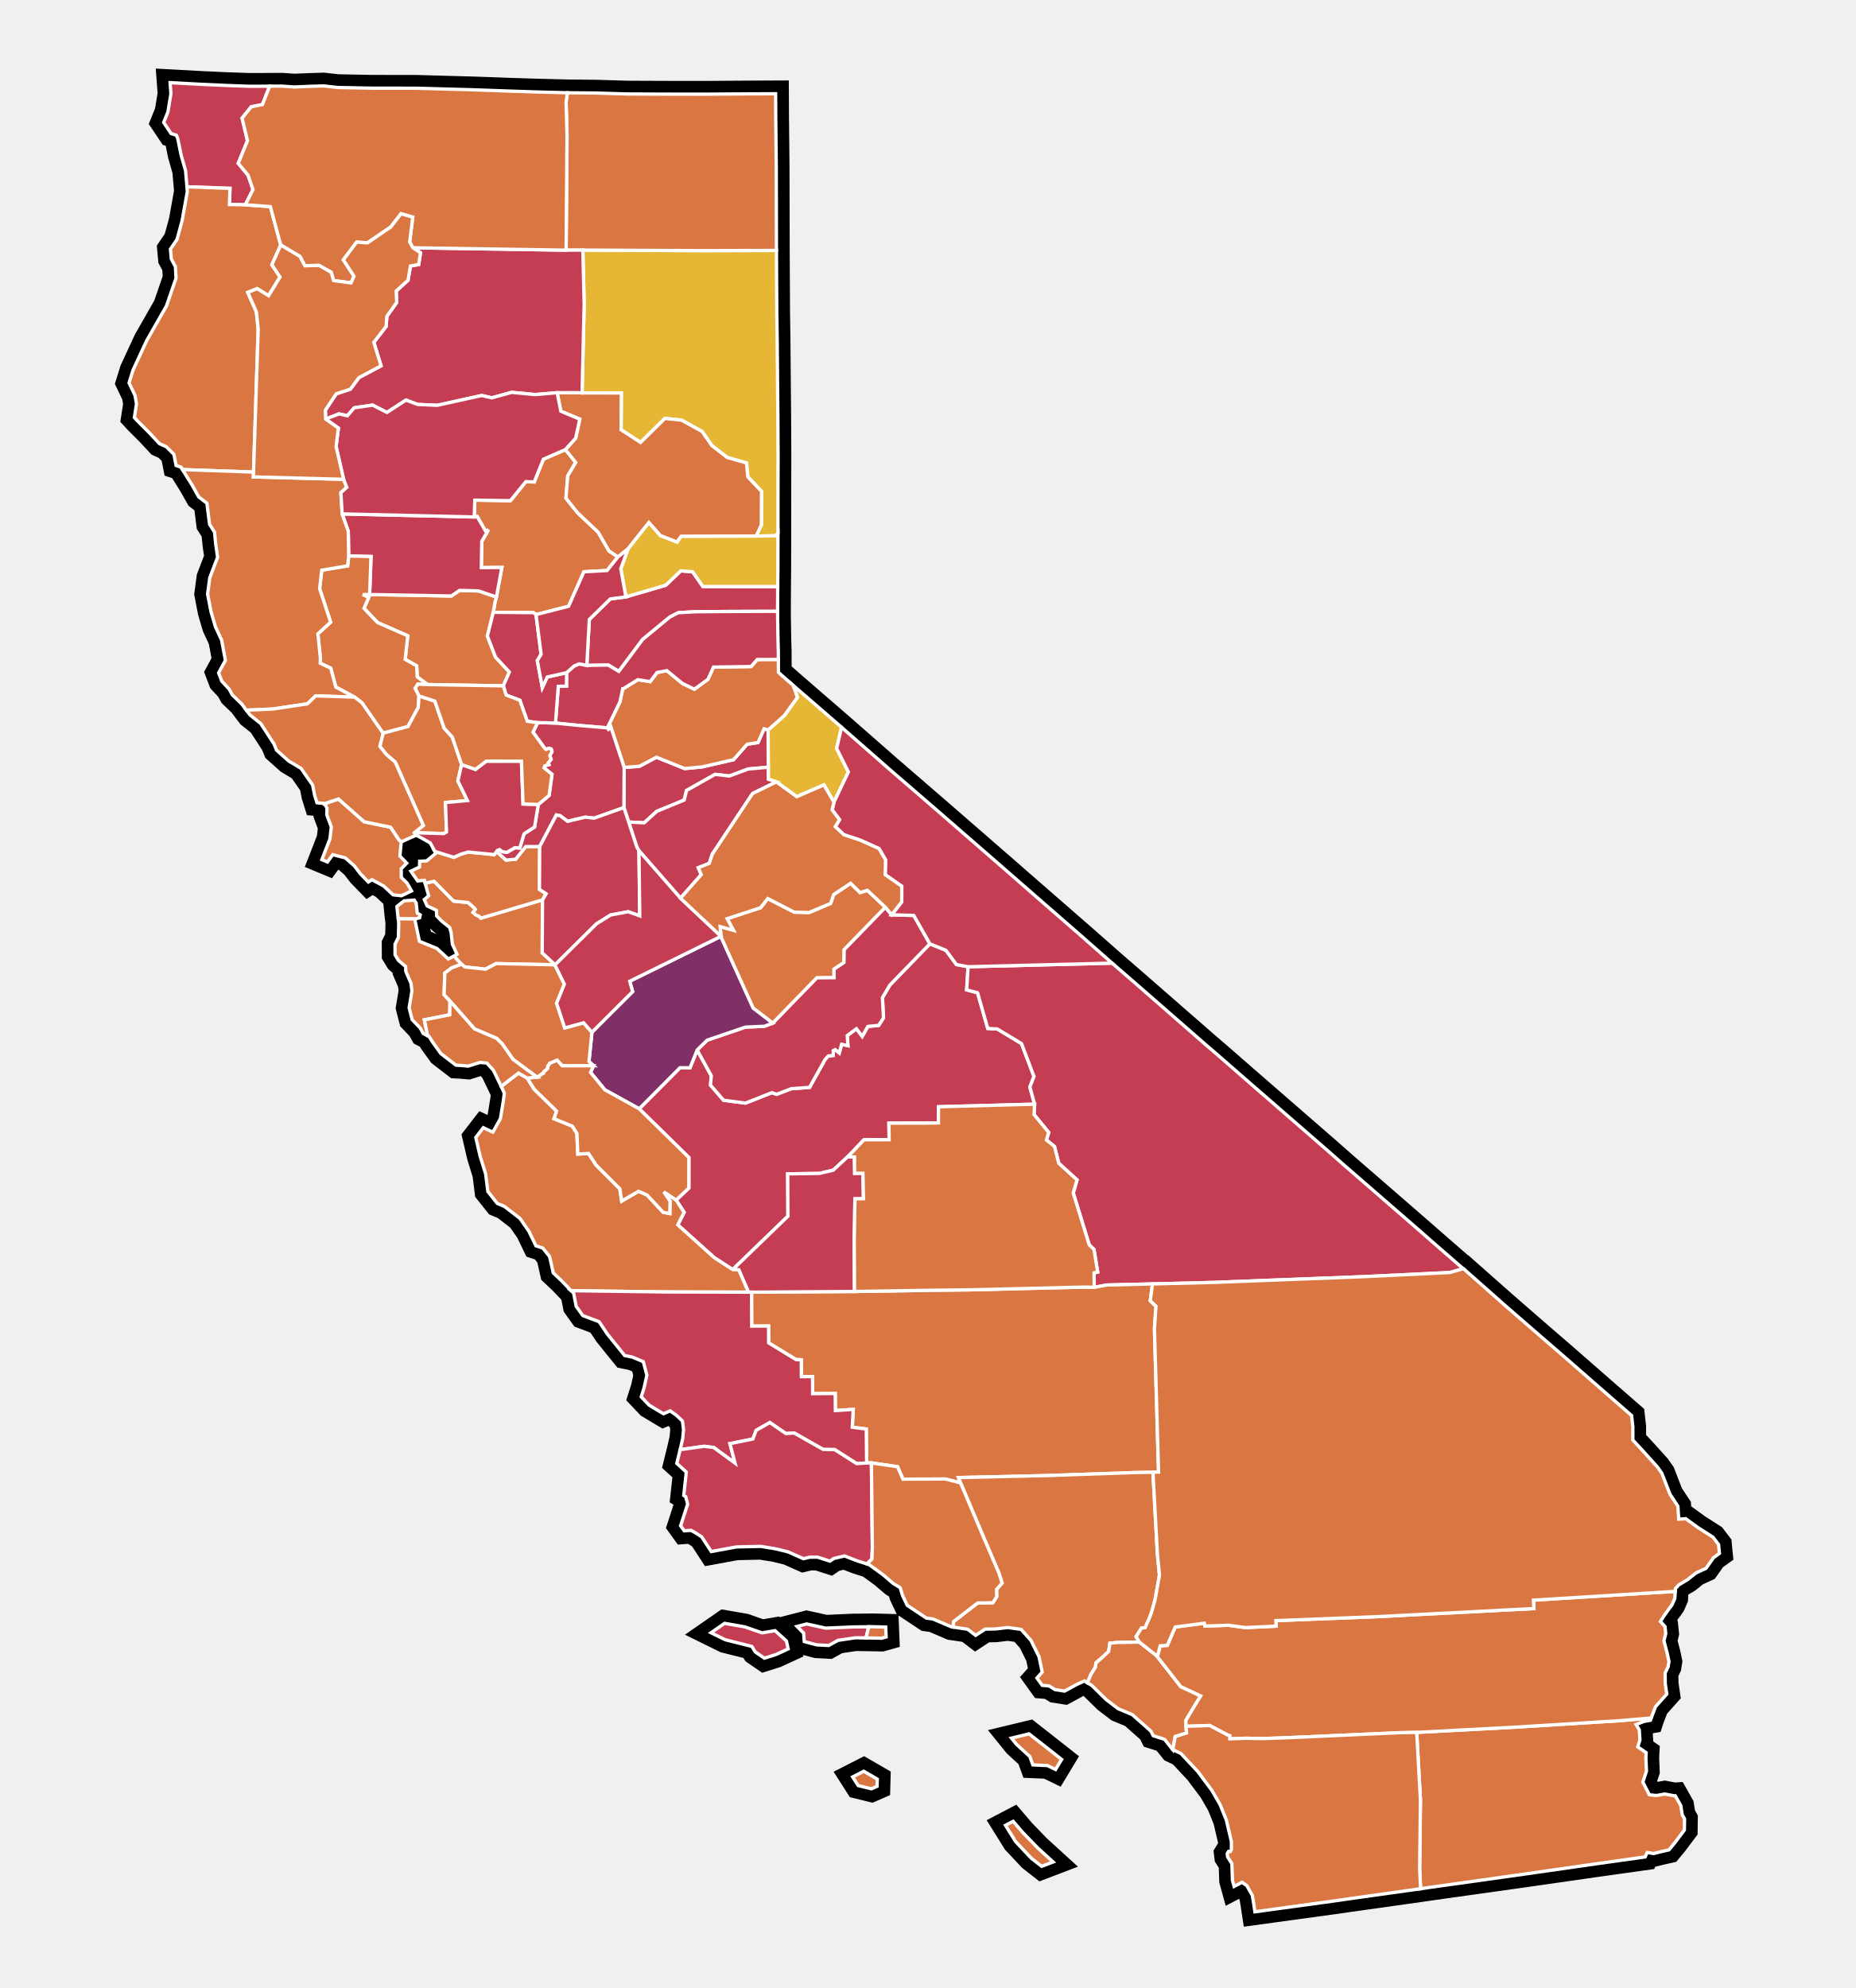
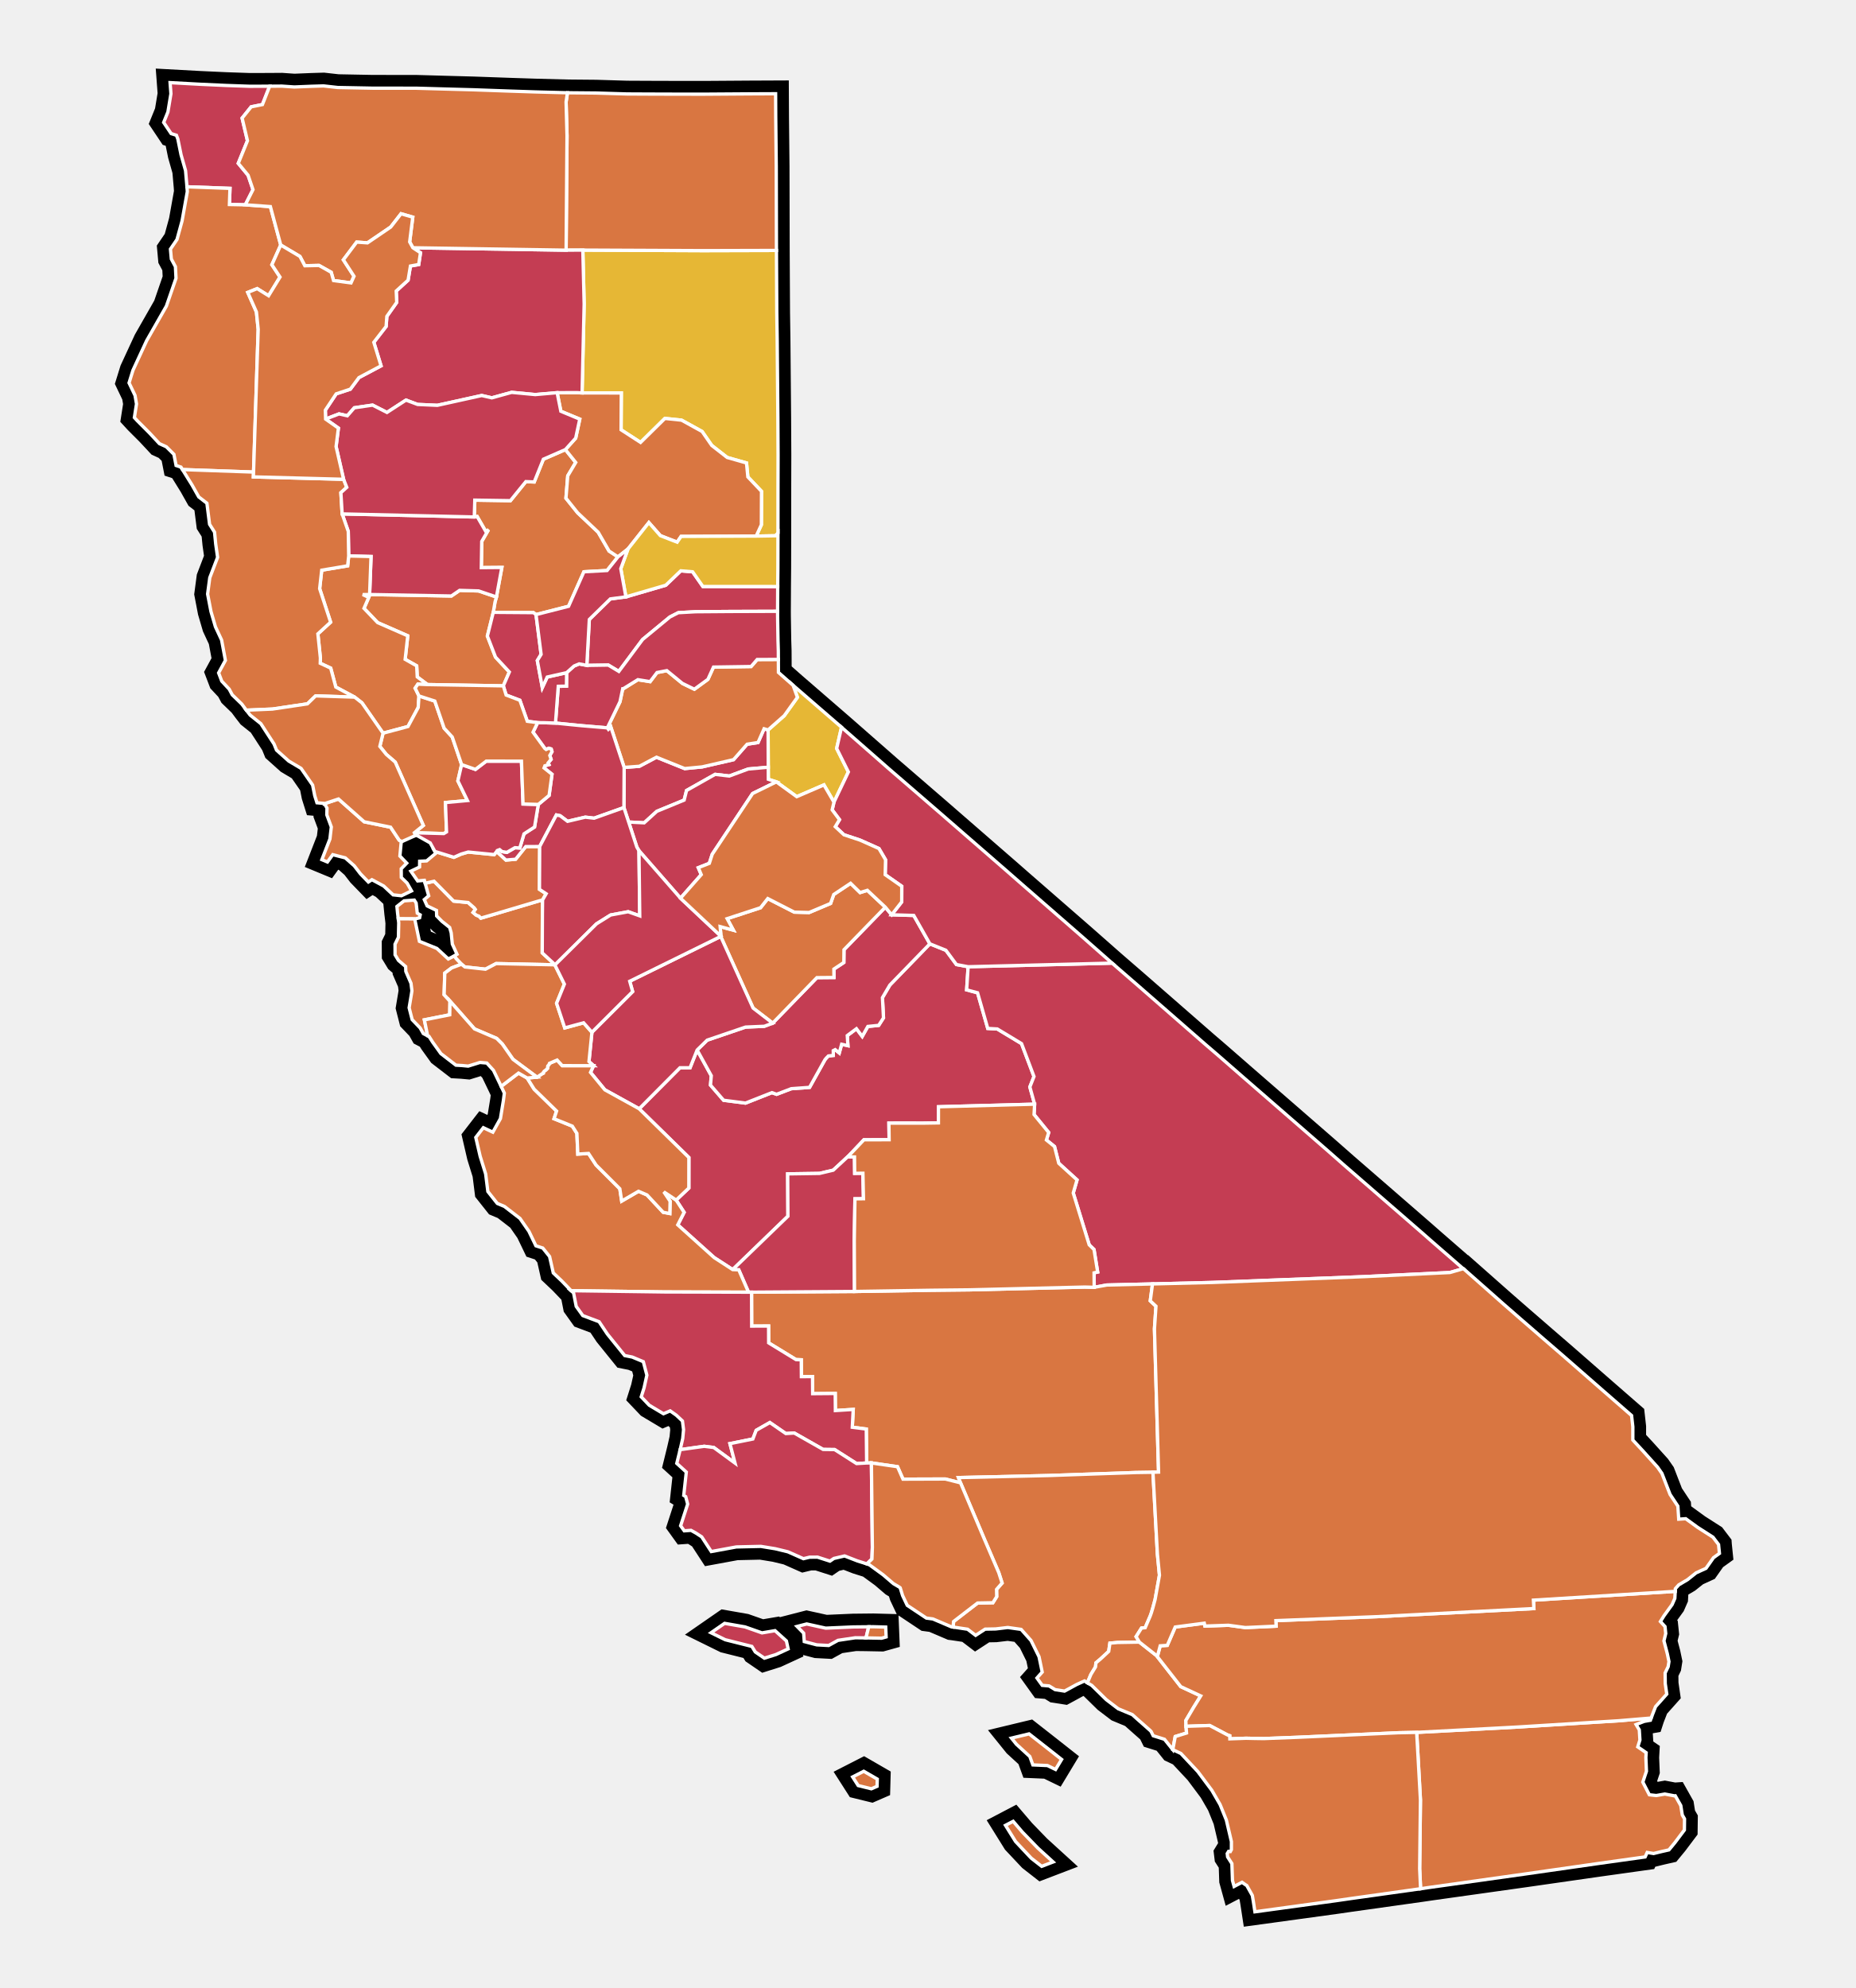
<svg xmlns="http://www.w3.org/2000/svg" id="cal-map" width="100%" height="100%" viewBox="0 0 700 750" version="1.1" xml:space="preserve" style="fill-rule:evenodd;clip-rule:evenodd;">
  <style type="text/css">
      svg#cal-map path#state-outline {
        fill: white;
        fill-rule: nonzero;
        stroke: black;
        stroke-width: 10px;
      }
      svg #county-boundaries path {
        fill-rule: nonzero;
        stroke: white;
        stroke-width: 1.25px;
      }
      svg path {
        fill: #bc3649;
      }
      /* default substantial */
      svg path.widespread {
        fill: #742a5c;
      }
      #alameda { fill: #d97641 !important; }
    #alpine { fill: #e6b735 !important; }
    #amador { fill: #c43d53 !important; }
    #butte { fill: #d97641 !important; }
    #calaveras { fill: #c43d53 !important; }
    #colusa { fill: #d97641 !important; }
    #contra_costa { fill: #d97641 !important; }
    #del_norte { fill: #c43d53 !important; }
    #el_dorado { fill: #d97641 !important; }
    #fresno { fill: #c43d53 !important; }
    #glenn { fill: #c43d53 !important; }
    #humboldt { fill: #d97641 !important; }
    #imperial { fill: #d97641 !important; }
    #inyo { fill: #c43d53 !important; }
    #kern { fill: #d97641 !important; }
    #kings { fill: #c43d53 !important; }
    #lake { fill: #d97641 !important; }
    #lassen { fill: #e6b735 !important; }
    #los_angeles { fill: #d97641 !important; }
    #madera { fill: #c43d53 !important; }
    #marin { fill: #d97641 !important; }
    #mariposa { fill: #d97641 !important; }
    #mendocino { fill: #d97641 !important; }
-     #merced { fill: #802f67 !important; }
+     #merced { fill: #c43d53 !important; }
    #modoc { fill: #d97641 !important; }
    #mono { fill: #c43d53 !important; }
    #monterey { fill: #d97641 !important; }
    #napa { fill: #d97641 !important; }
    #nevada { fill: #c43d53 !important; }
    #orange { fill: #d97641 !important; }
    #placer { fill: #c43d53 !important; }
    #plumas { fill: #d97641 !important; }
    #riverside { fill: #d97641 !important; }
    #sacramento { fill: #c43d53 !important; }
    #san_benito { fill: #d97641 !important; }
    #san_bernardino { fill: #d97641 !important; }
    #san_diego { fill: #d97641 !important; }
    #san_francisco { fill: #d97641 !important; }
    #san_joaquin { fill: #c43d53 !important; }
    #san_luis_obispo { fill: #c43d53 !important; }
    #san_mateo { fill: #d97641 !important; }
    #santa_barbara { fill: #c43d53 !important; }
    #santa_clara { fill: #d97641 !important; }
    #santa_cruz { fill: #d97641 !important; }
    #shasta { fill: #c43d53 !important; }
    #sierra { fill: #e6b735 !important; }
    #siskiyou { fill: #d97641 !important; }
    #solano { fill: #c43d53 !important; }
    #sonoma { fill: #d97641 !important; }
    #stanislaus { fill: #c43d53 !important; }
    #sutter { fill: #c43d53 !important; }
    #tehama { fill: #c43d53 !important; }
    #trinity { fill: #d97641 !important; }
    #tulare { fill: #d97641 !important; }
    #tuolumne { fill: #d97641 !important; }
    #ventura { fill: #d97641 !important; }
    #yolo { fill: #d97641 !important; }
    #yuba { fill: #c43d53 !important; }
    
    </style>
  <g transform="matrix(1,0,0,1,48.6858,-223.786)">
    <g id="map-layers">
      <g id="land">
        <path id="state-outline" d="M244.715,445.062L244.665,454.412L244.675,456.227L244.823,465.394L244.944,469.296L244.987,477.464L250.519,482.332L268.692,498.068L268.793,498.157L283.514,511.061L286.365,513.566L293.401,519.641L305.472,530.072L331.622,552.808L335.865,556.527L359.777,577.365L370.864,587.136L379.886,594.95L405.955,617.709L410.726,621.808L420.616,630.437L451.77,657.523L458.56,663.496L475.866,678.516L488.258,689.278L491.093,691.773L503.33,702.423L503.434,702.417L518.373,715.624L524.652,721.099L533.706,728.956L541.012,735.265L556.02,748.381L566.848,757.813L567.326,762.061L567.323,767.067L571.074,771.109L576.665,777.307L578.303,779.66L581.365,787.566L584.314,792.018L584.635,796.915L587.286,796.74L591.763,799.996L597.557,803.705L599.665,806.478L599.678,806.659L600,809.826L597.76,811.436L594.932,815.453L591.199,817.16L587.948,819.744L584.653,821.69L583.357,823.141L583.315,824.146L583.166,826.798L582.14,829.143L579.09,833.348L577.729,835.531L579.459,837.425L579.734,840.05L579.054,842.827L580.33,847.667L580.951,850.634L580.645,852.568L579.505,854.92L579.546,858.928L580.123,862.902L575.897,867.637L574.227,871.936L573.956,872.773L571.608,873.194L568.553,874.386L569.757,876.408L569.994,880.223L569.182,882.826L572.344,885.001L572.242,886.831L572.457,892.015L571.087,896.113L573.551,900.885L576.172,901.177L579.389,900.609L583.011,901.291L583.335,901.27L585.417,904.968L585.97,908.49L586.827,909.986L586.772,914.187L583.165,918.981L580.942,921.678L578.153,922.31L575.151,923.046L572.732,922.649L571.966,924.339L554.801,926.743L526.504,930.801L490.931,935.798L487.253,936.337L460.624,940.079L455.318,940.848L441.232,942.782L424.753,945.041L424.183,941.324L423.769,938.878L421.676,935.125L421.119,934.78L419.892,933.912L416.901,935.475L416.279,933.218L416.058,926.847L414.451,924.351L414.299,923.081L414.813,922.243L415.467,922.311L415.875,921.568L415.879,918.562L414.607,913.139L413.972,910.428L411.607,904.589L408.506,899.229L403.194,892.12L396.826,885.313L393.762,883.862L390.625,879.953L386.385,878.624L385.583,877.009L385.25,876.655L380.169,872.161L378.513,870.661L373.184,868.444L368.686,865.017L363.177,859.612L361.543,858.653L360.452,857.952L357.482,859.301L354.518,860.92L352.929,861.777L349.374,861.224L348.394,860.61L347.088,859.821L344.509,859.607L342.516,856.831L344.503,854.604L343.302,848.809L340.278,842.691L336.552,838.496L331.515,837.782L326.931,838.328L322.978,838.403L319.387,840.743L316.353,838.433L310.89,837.617L310.248,837.537L303.258,834.556L300.797,834.23L293.578,829.423L291.822,825.719L290.931,822.821L290.608,822.553L288.354,821.218L284.48,817.903L279.328,814.144L278.367,813.791L274.738,812.648L269.935,810.787L265.903,811.733L264.423,812.745L259.733,811.238L256.756,811.259L254.421,811.821L248.558,809.221L243.77,808.065L238.348,807.179L229.106,807.389L219.651,809.128L216.039,803.585L213.81,802.131L212.006,801.13L209.459,801.309L208.082,799.398L210.744,791.224L210.005,788.406L209.265,787.951L210.228,779.14L206.64,775.864L207.916,770.688L208.872,766.511L209.193,763.15L208.776,759.88L206.463,757.696L204.15,756.057L201.62,757.14L196.262,753.944L193.224,750.753L194.289,747.398L195.359,742.589L194.014,737.498L189.826,735.754L186.997,735.194L180.443,727.074L177.334,722.422L171.179,720.105L168.699,716.633L167.699,711.54L166.767,710.715L163.252,707.05L160.048,704.022L158.653,697.834L156.084,694.629L153.49,693.783L150.849,688.305L147.478,683.453L141.617,678.928L138.933,677.801L135.366,673.301L134.532,666.663L132.459,660.005L130.812,652.9L133.658,649.222L137.248,650.91L140.109,645.777L141.237,638.895L141.583,636.177L140.383,633.62L137.484,627.589L134.954,624.828L132.387,624.608L127.944,625.989L125.582,625.769L123.322,625.639L117.642,621.273L114.538,616.95L113.143,614.746L112.633,614.554L111.007,613.706L109.818,611.595L106.804,608.45L105.665,603.979L106.482,599.095L106.718,597.557L106.366,594.736L104.414,590.249L104.349,588.433L101.641,586.107L100.359,583.992L100.343,579.999L101.623,577.394L101.739,571.951L101.568,570.405L101.308,568.312L101.057,565.765L103.747,563.644L107.616,563.361L108.306,564.464L108.737,568.285L109.844,568.942L109.619,570.026L107.981,570.447L107.776,570.534L109.544,578.919L116.122,581.586L120.437,585.567L122.703,584.428L123.734,583.81L121.965,579.968L121.53,575.695L120.954,573.688L118.043,571.367L116.045,569.334L115.982,567.245L112.454,565.545L111.382,563.164L113.036,561.744L111.706,556.999L111.423,555.905L108.88,556.127L106.316,552.444L109.594,550.877L109.637,548.7L111.058,548.637L112.276,548.571L115.779,545.643L115.385,545L113.623,541.79L108.417,538.874L108.111,538.959L102.9,541.301L102.697,541.296L102.176,546.731L104.755,549.417L102.682,551.552L102.714,554.819L104.903,556.953L106.569,559.891L102.771,561.718L99.627,561.378L96.043,558.032L91.628,555.662L90.288,556.538L87.315,553.472L84.954,550.419L81.58,547.431L76.846,546.22L74.846,548.982L72.74,548.109L75.785,540.293L76.309,535.768L74.61,531.185L74.677,528.645L73.711,526.985L73.713,526.895L70.892,526.637L70.056,523.982L69.258,519.966L64.897,513.67L60.242,510.903L55.633,506.771L54.696,504.473L49.706,496.783L45.69,493.569L44.244,491.706L42.514,489.379L38.918,485.9L37.786,483.774L34.982,480.773L33.788,477.644L36.352,472.919L34.915,465.242L32.592,460.257L30.899,454.476L29.638,447.892L30.453,441.745L33.408,434.037L32.69,429.016L32.252,424.549L30.375,421.576L29.372,413.636L26.292,411.254L23.787,406.8L20.154,400.94L19.597,400.011L17.745,399.395L16.92,395.183L14.072,392.347L11.458,391.154L7.68,387.096L3.14,382.548L2.011,381.32L2.813,376.172L2.257,372.967L-0,368.237L1.473,363.48L6.632,352.326L14.089,339.257L17.714,328.758L17.495,324.384L15.954,321.504L15.614,317.762L18.086,314.128L20.006,307.106L21.977,296.082L21.853,294.257L21.314,288.14L19.613,282.159L18.399,276.195L17.875,274.809L15.876,274.185L13.059,269.976L14.659,266.034L15.797,259.16L15.483,254.959L26.878,255.58L36.649,256.028L45.561,256.336L53.045,256.31L57.651,256.275L62.341,256.602L68.776,256.338L73.384,256.198L78.738,256.801L91.967,257.053L108.269,257.064L119.77,257.387L129.929,257.663L143.729,258.153L153.026,258.46L165.392,258.783L165.871,258.787L176.131,258.88L187.827,259.233L196.265,259.274L206.429,259.305L216.69,259.316L234.045,259.196L243.922,259.153L243.968,267.887L244.165,286.624L244.237,318.264L244.361,341.531L244.515,352.07L244.77,381.229L244.846,395.488L244.814,407.838L244.806,424.908L244.778,438.162L244.715,445.062ZM279.053,837.511L280.762,837.492L285.464,837.619L285.616,841.345L283.911,841.821L278.03,841.705L273.968,841.657L267.456,842.628L263.944,844.568L259.45,844.331L254.736,843.091L254.501,839.91L252.028,837.381L255.653,836.448L262.821,838.03L273.179,837.573L279.053,837.511ZM272.987,894.156L277.172,892.02L282.275,894.967L282.199,897.698L280.05,898.633L275.07,897.411L272.987,894.156ZM224.684,836.212L232.376,837.56L238.793,839.811L243.704,838.972L247.999,842.86L248.658,845.857L244.068,847.972L239.686,849.356L236.253,847.004L234.963,844.917L224.906,842.394L219.56,839.762L224.684,836.212ZM332.899,879.51L339.539,877.914L346.662,883.49L351.821,887.557L349.537,891.343L346.483,889.865L340.978,889.624L339.831,886.463L334.777,881.837L332.899,879.51ZM333.539,910.901L336.978,914.928L342.853,920.994L348.612,926.239L344.307,927.885L340.332,924.783L334.453,918.532L330.646,912.416L333.539,910.901Z" />
      </g>
      <g id="county-boundaries">
        <path id="alameda" d="M111.706,556.999L115.071,556.247L122.453,563.733L127.934,564.28L130.24,566.314L130.638,566.864L129.805,568.031L131.01,569.048L132.022,569.427L132.723,570.164L137.732,568.697L154.68,563.657L156.006,563.309L155.945,568.662L155.882,583.27L160.732,587.769L160.63,587.768L138.48,587.311L134.465,589.429L126.716,588.58L125.405,587.559L123.4,585.438L122.703,584.428L123.734,583.81L121.965,579.968L121.53,575.695L120.954,573.688L118.043,571.367L116.045,569.334L115.982,567.245L112.454,565.545L111.382,563.164L113.036,561.744L111.706,556.999Z" />
        <path id="alpine" d="M241.17,517.775L241.086,499.173L247.18,493.787L252.15,486.859L250.519,482.332L268.692,498.068L268.793,498.157L266.96,506.161L271.375,515.011L265.94,526.407L262.15,519.907L251.896,524.339L244.199,518.758L241.17,517.775Z" />
        <path id="amador" d="M186.779,513.3L192.52,512.875L198.975,509.452L209.634,513.742L216.18,513.112L228.054,510.378L233.169,504.557L237.288,503.908L239.577,498.726L241.086,499.173L241.15,513.238L233.6,513.902L226.456,516.551L221.115,515.923L210.329,522.001L209.417,525.629L199.109,529.87L194.343,534.207L188.482,533.907L186.694,528.453L186.779,513.3Z" />
        <path id="butte" d="M164.619,393.395L168.512,398.246L165.506,403.302L164.831,411.741L169.226,417.23L176.981,424.559L181.092,431.67L184.449,433.87L180.347,439.018L171.605,439.495L165.819,452.514L153.537,455.649L152.55,454.91L137.412,454.795L138.068,450.901L138.593,449.003L140.645,437.866L132.9,437.93L133.058,428.036L135.604,423.627L134.602,424.338L131.328,418.656L130.237,418.819L130.441,412.466L143.876,412.671L149.699,405.484L152.854,405.615L156.309,397.028L164.619,393.395Z" />
        <path id="calaveras" d="M188.482,533.907L194.343,534.207L199.109,529.87L209.417,525.629L210.329,522.001L221.115,515.923L226.456,516.551L233.6,513.902L241.15,513.238L241.17,517.775L244.199,518.758L235.243,523.152L220.025,546.049L218.912,549.497L214.755,551.131L215.87,553.762L208.044,562.647L192.375,544.724L191.571,543.359L188.482,533.907Z" />
        <path id="colusa" d="M90.751,448.075L121.586,448.632L124.707,446.509L131.865,446.72L138.593,449.003L138.068,450.901L137.412,454.795L135.182,463.748L138.256,471.691L143.475,477.303L141.199,482.535L112.571,482.05L108.724,479.159L108.509,474.979L104.161,472.528L105.149,463.652L93.788,458.679L88.634,453.29L90.427,449.157L88.163,448.103L90.751,448.075Z" />
        <path id="contra_costa" d="M115.385,545L122.54,547.218L125.298,545.995L127.945,545.223L137.758,546.193L138.687,545.027L142.188,548.253L145.841,547.94L149.651,543.179L154.917,543.152L154.832,559.303L157.353,560.965L156.006,563.309L154.68,563.657L137.732,568.697L132.723,570.164L132.022,569.427L131.01,569.048L129.805,568.031L130.638,566.864L130.24,566.314L127.934,564.28L122.453,563.733L115.071,556.247L111.706,556.999L111.423,555.905L108.88,556.127L106.316,552.444L109.594,550.877L109.637,548.7L111.058,548.637L112.276,548.571L115.779,545.643L115.385,545Z" />
        <path id="del_norte" d="M15.483,254.959L26.878,255.58L36.649,256.028L45.561,256.336L53.045,256.31L50.324,263.231L46.068,264.091L42.656,268.345L44.675,276.878L41.203,285.404L44.912,289.898L46.759,295.328L43.859,301.053L37.862,300.938L38.074,294.85L21.853,294.257L21.314,288.14L19.613,282.159L18.399,276.195L17.875,274.809L15.876,274.185L13.059,269.976L14.659,266.034L15.797,259.16L15.483,254.959Z" />
        <path id="el_dorado" d="M180.437,498.378L185.215,488.516L186.245,483.622L186.446,483.623L191.969,480.203L196.569,480.949L199.182,477.509L202.884,476.794L208.777,481.617L213.279,483.8L218.385,480.08L220.483,475.45L234.678,475.24L236.967,472.599L244.961,472.563L244.987,477.464L250.519,482.332L252.15,486.859L247.18,493.787L241.086,499.173L239.577,498.726L237.288,503.908L233.169,504.557L228.054,510.378L216.18,513.112L209.634,513.742L198.975,509.452L192.52,512.875L186.779,513.3L181.745,498.023L180.835,498.925L180.437,498.378Z" />
        <path id="fresno" d="M214.318,619.908L219.664,629.617L219.357,633.157L224.306,638.869L232.554,639.941L242.534,636L244.288,636.627L249.838,634.509L256.734,634.009L262.516,623.619L263.025,622.979L263.84,622.156L265.688,621.958L265.671,620.143L266.387,619.774L267.939,621.03L268.833,617.754L271.199,618.276L270.956,614.467L274.417,611.89L276.603,614.771L278.715,611.027L282.812,610.615L284.622,607.78L284.22,600.162L287.024,595.408L302.117,579.855L308.174,582.297L312.146,587.673L316.552,588.501L315.997,597.224L320.11,598.327L323.957,611.774L327.552,611.975L336.702,617.498L341.402,629.918L339.844,633.857L341.641,640.351L305.357,641.333L305.352,647.414L299.262,647.509L294.203,647.492L286.667,647.503L286.747,653.764L277.239,653.787L272.637,658.646L271.101,660.204L265.662,665.247L260.494,666.471L248.479,666.644L248.571,682.618L227.73,702.76L220.741,698.23L207.012,685.878L209.409,681.162L206.406,676.528L211.184,671.996L211.196,660.47L192.447,642.087L207.837,626.616L211.642,626.621L214.318,619.908Z" />
        <path id="glenn" d="M80.398,417.667L130.237,418.819L131.328,418.656L134.602,424.338L135.604,423.627L133.058,428.036L132.9,437.93L140.645,437.866L138.593,449.003L131.865,446.72L124.707,446.509L121.586,448.632L90.751,448.075L91.293,433.741L82.862,433.533L82.702,424.266L80.398,417.667Z" />
        <path id="humboldt" d="M21.853,294.257L38.074,294.85L37.862,300.938L43.859,301.053L53.322,301.728L57.227,316.222L53.885,323.665L56.948,328.308L52.638,335.355L48.341,332.67L44.788,334.099L48.053,341.48L48.718,348.048L46.966,401.882L20.154,400.94L19.597,400.011L17.745,399.395L16.92,395.183L14.072,392.347L11.458,391.154L7.68,387.096L3.14,382.548L2.011,381.32L2.813,376.172L2.257,372.967L-0,368.237L1.473,363.48L6.632,352.326L14.089,339.257L17.714,328.758L17.495,324.384L15.954,321.504L15.614,317.762L18.086,314.128L20.006,307.106L21.977,296.082L21.853,294.257Z" />
        <path id="imperial" d="M485.775,877.348L523.41,875.355L561.992,872.964L574.227,871.936L573.956,872.773L571.608,873.194L568.553,874.386L569.757,876.408L569.994,880.223L569.182,882.826L572.344,885.001L572.242,886.831L572.457,892.015L571.087,896.113L573.551,900.885L576.172,901.177L579.389,900.609L583.011,901.291L583.335,901.27L585.417,904.968L585.97,908.49L586.827,909.986L586.772,914.187L583.165,918.981L580.942,921.678L578.153,922.31L575.151,923.046L572.732,922.649L571.966,924.339L554.801,926.743L526.504,930.801L490.931,935.798L487.253,936.337L486.898,928.785L487.197,902.883L485.775,877.348Z" />
        <path id="inyo" d="M316.552,588.501L370.864,587.136L379.886,594.95L405.955,617.709L410.726,621.808L420.616,630.437L451.77,657.523L458.56,663.496L475.866,678.516L488.258,689.278L491.093,691.773L503.33,702.423L498.281,703.864L466.262,705.403L408.769,707.609L386.117,708.167L368.893,708.577L364.111,709.433L364.07,703.985L365.419,703.677L364.044,695.177L362.226,693.409L356.21,673.861L357.64,668.922L350.747,662.649L349.144,656.333L346.086,653.864L346.949,651.03L341.421,644.26L341.641,640.351L339.844,633.857L341.402,629.918L336.702,617.498L327.552,611.975L323.957,611.774L320.11,598.327L315.997,597.224L316.552,588.501Z" />
        <path id="kern" d="M234.848,711.275L273.693,711.012L302.302,710.553L317.025,710.396L360.557,709.345L364.111,709.433L368.893,708.577L386.117,708.167L385.267,714.551L387.421,716.575L386.846,725.131L388.397,779.149L386.283,779.214L379.832,779.314L346.96,780.448L312.914,781.226L313.689,783.212L307.951,781.764L291.979,781.819L289.908,777.122L280.064,775.697L278.268,775.717L278.127,762.91L272.85,762.239L273.203,755.513L266.47,755.941L266.412,749.493L257.896,749.562L257.848,743.114L253.647,743.144L253.605,736.787L251.611,736.709L241.302,730.408L241.274,724.052L234.89,724.076L234.848,711.275Z" />
        <path id="kings" d="M227.73,702.76L248.571,682.618L248.479,666.644L260.494,666.471L265.662,665.247L271.101,660.204L273.689,660.269L273.753,666.44L276.86,666.407L277.069,676.026L273.852,676.06L273.601,691.948L273.693,711.012L234.848,711.275L233.699,711.279L230.024,702.846L227.73,702.76Z" />
        <path id="lake" d="M82.862,433.533L91.293,433.741L90.751,448.075L88.163,448.103L90.427,449.157L88.634,453.29L93.788,458.679L105.149,463.652L104.161,472.528L108.509,474.979L108.724,479.159L112.571,482.05L108.969,481.887L107.936,483.409L109.379,486.343L109.091,490.694L105.229,497.876L95.83,500.393L87.867,488.95L85.113,486.794L77.995,482.982L76.08,475.85L72.128,474.018L72.183,472.022L71.234,462.917L76.043,458.508L71.903,445.865L72.691,438.894L82.47,437.246L82.862,433.533Z" />
        <path id="lassen" d="M171.194,318.135L216.688,318.338L244.237,318.264L244.361,341.531L244.515,352.07L244.77,381.229L244.846,395.488L244.814,407.838L244.806,424.908L243.92,425.911L236.592,426.035L238.555,421.76L238.602,409.139L233.451,403.71L232.941,398.444L225.648,396.373L219.835,391.839L216.195,386.572L208.437,382.297L202.153,381.647L192.979,390.695L185.629,385.934L185.712,372.037L170.911,372.018L171.694,338.499L171.194,318.135Z" />
        <path id="los_angeles" d="M332.899,879.51L339.539,877.914L346.662,883.49L351.821,887.557L349.537,891.343L346.483,889.865L340.978,889.624L339.831,886.463L334.777,881.837L332.899,879.51ZM333.539,910.901L336.978,914.928L342.853,920.994L348.612,926.239L344.307,927.885L340.332,924.783L334.453,918.532L330.646,912.416L333.539,910.901ZM313.689,783.212L312.914,781.226L346.96,780.448L379.832,779.314L386.283,779.214L387.964,810.163L388.737,818.051L387.095,827.195L386.231,830.405L385.648,832.332L385.253,833.435L383.354,837.858L381.968,837.989L379.923,841.232L381.16,843.289L372.924,843.431L370.042,843.692L369.591,846.797L366.561,849.607L364.779,851.109L364.605,852.66L362.857,855.526L361.543,858.653L360.452,857.952L357.482,859.301L354.518,860.92L352.929,861.777L349.374,861.224L348.394,860.61L347.088,859.821L344.509,859.607L342.516,856.831L344.503,854.604L343.302,848.809L340.278,842.691L336.552,838.496L331.515,837.782L326.931,838.328L322.978,838.403L319.387,840.743L316.353,838.433L310.89,837.617L311.069,835.523L316.127,831.617L320.126,828.545L325.885,828.437L327.333,826.135L327.28,823.409L329.363,821.004L328.115,817.119L322.659,804.407L313.689,783.212Z" />
        <path id="madera" d="M242.82,609.774L259.497,592.61L265.934,592.555L265.906,589.38L269.66,586.894L269.715,582.085L285.321,566.03L287.698,568.902L296.045,569.149L302.117,579.855L287.024,595.408L284.22,600.162L284.622,607.78L282.812,610.615L278.715,611.027L276.603,614.771L274.417,611.89L270.956,614.467L271.199,618.276L268.833,617.754L267.939,621.03L266.387,619.774L265.671,620.143L265.688,621.958L263.84,622.156L263.025,622.979L262.516,623.619L256.734,634.009L249.838,634.509L244.288,636.627L242.534,636L232.554,639.941L224.306,638.869L219.357,633.157L219.664,629.617L214.318,619.908L218.117,616.188L232.574,611.266L239.648,610.968L242.82,609.774Z" />
        <path id="marin" d="M73.711,526.985L79.009,525.219L88.699,533.81L98.666,535.854L101.899,540.735L102.9,541.301L102.697,541.296L102.176,546.731L104.755,549.417L102.682,551.552L102.714,554.819L104.903,556.953L106.569,559.891L102.771,561.718L99.627,561.378L96.043,558.032L91.628,555.662L90.288,556.538L87.315,553.472L84.954,550.419L81.58,547.431L76.846,546.22L74.846,548.982L72.74,548.109L75.785,540.293L76.309,535.768L74.61,531.185L74.677,528.645L73.711,526.985Z" />
        <path id="mariposa" d="M285.321,566.03L269.715,582.085L269.66,586.894L265.906,589.38L265.934,592.555L259.497,592.61L242.82,609.774L235.42,604.088L223.202,577.077L223.304,576.986L222.994,573.357L227.986,574.71L225.637,570.36L238.239,566.241L240.969,562.782L250.961,567.899L256.557,568.043L264.664,564.619L265.854,561.251L272.211,557.016L275.802,560.516L278.536,559.669L285.321,566.03Z" />
        <path id="mendocino" d="M20.154,400.94L46.966,401.882L46.907,403.697L80.935,404.602L82.14,407.631L79.915,409.662L80.398,417.667L82.702,424.266L82.862,433.533L82.47,437.246L72.691,438.894L71.903,445.865L76.043,458.508L71.234,462.917L72.183,472.022L72.128,474.018L76.08,475.85L77.995,482.982L85.113,486.794L70.389,486.318L67.296,489.318L54.094,491.29L44.244,491.706L42.514,489.379L38.918,485.9L37.786,483.774L34.982,480.773L33.788,477.644L36.352,472.919L34.915,465.242L32.592,460.257L30.899,454.476L29.638,447.892L30.453,441.745L33.408,434.037L32.69,429.016L32.252,424.549L30.375,421.576L29.372,413.636L26.292,411.254L23.787,406.8L20.154,400.94Z" />
        <path id="merced" d="M174.625,613.212L189.985,597.884L188.88,593.976L223.202,577.077L235.42,604.088L242.82,609.774L239.648,610.968L232.574,611.266L218.117,616.188L214.318,619.908L211.642,626.621L207.837,626.616L192.447,642.087L179.502,634.935L174.096,628.362L175.246,625.83L173.511,624.274L174.625,613.212Z" />
        <path id="modoc" d="M165.392,258.783L165.871,258.787L176.131,258.88L187.827,259.233L196.265,259.274L206.429,259.305L216.69,259.316L234.045,259.196L243.922,259.153L243.968,267.887L244.165,286.624L244.237,318.264L216.688,318.338L171.194,318.135L164.888,318.166L165.228,274.975L164.877,262.235L165.392,258.783Z" />
        <path id="mono" d="M265.94,526.407L271.375,515.011L266.96,506.161L268.793,498.157L283.514,511.061L286.365,513.566L293.401,519.641L305.472,530.072L331.622,552.808L335.865,556.527L359.777,577.365L370.864,587.136L316.552,588.501L312.146,587.673L308.174,582.297L302.117,579.855L296.045,569.149L287.698,568.902L291.497,564.042L291.517,558.143L285.266,553.78L285.397,548.152L282.913,543.919L275.788,540.735L269.695,538.712L266.429,535.658L268.022,533.011L265.26,529.317L265.94,526.407Z" />
        <path id="monterey" d="M140.383,633.62L146.935,628.625L150.204,630.481L152.83,634.687L161.295,642.948L160.336,645.842L167.225,648.632L168.957,651.37L169.302,659.178L173.339,658.939L176.203,663.318L185.157,672.271L185.857,676.904L192.204,673.215L195.414,674.59L201.516,681.145L204.007,681.605L204.122,676.977L201.745,673.431L206.406,676.528L209.409,681.162L207.012,685.878L220.741,698.23L227.73,702.76L230.024,702.846L233.699,711.279L202.059,711.194L166.767,710.715L163.252,707.05L160.048,704.022L158.653,697.834L156.084,694.629L153.49,693.783L150.849,688.305L147.478,683.453L141.617,678.928L138.933,677.801L135.366,673.301L134.532,666.663L132.459,660.005L130.812,652.9L133.658,649.222L137.248,650.91L140.109,645.777L141.237,638.895L141.583,636.177L140.383,633.62Z" />
        <path id="napa" d="M95.83,500.393L105.229,497.876L109.091,490.694L109.379,486.343L115.355,488.276L118.876,498.508L121.93,501.83L125.471,512.239L124.055,518.386L127.661,525.798L119.369,526.561L119.774,537.64L118.751,538.256L107.626,537.95L111.019,535.205L100.416,511.297L97.057,508.408L94.611,505.358L95.83,500.393Z" />
        <path id="nevada" d="M187.44,448.957L202.472,444.572L208.146,439.137L212.614,439.506L216.486,445.045L244.715,445.062L244.665,454.412L242.873,454.421L226.742,454.476L213.697,454.575L207.224,454.93L204.033,456.557L193.736,465.054L184.783,477.079L180.799,474.693L172.701,474.814L173.642,457.485L181.566,449.738L187.44,448.957Z" />
        <path id="orange" d="M381.16,843.289L387.956,848.637L387.961,848.819L396.782,860.102L404.304,863.59L401.65,867.863L398.693,872.874L398.762,875.056L398.951,877.599L394.686,878.917L393.762,883.862L390.625,879.953L386.385,878.624L385.583,877.009L385.25,876.655L380.169,872.161L378.513,870.661L373.184,868.444L368.686,865.017L363.177,859.612L361.543,858.653L362.857,855.526L364.605,852.66L364.779,851.109L366.561,849.607L369.591,846.797L370.042,843.692L372.924,843.431L381.16,843.289Z" />
        <path id="placer" d="M165.077,477.558L167.9,475.044L169.807,474.244L172.701,474.814L180.799,474.693L184.783,477.079L193.736,465.054L204.033,456.557L207.224,454.93L213.697,454.575L226.742,454.476L242.873,454.421L244.665,454.412L244.675,456.227L244.823,465.394L244.944,469.296L244.961,472.563L236.967,472.599L234.678,475.24L220.483,475.45L218.385,480.08L213.279,483.8L208.777,481.617L202.884,476.794L199.182,477.509L196.569,480.949L191.969,480.203L186.446,483.623L186.245,483.622L185.215,488.516L180.437,498.378L170.905,497.578L166.792,497.178L160.876,496.574L161.923,482.7L165.027,482.64L165.077,477.558Z" />
        <path id="plumas" d="M161.501,371.927L169.049,371.911L170.911,372.018L185.712,372.037L185.629,385.934L192.979,390.695L202.153,381.647L208.437,382.297L216.195,386.572L219.835,391.839L225.648,396.373L232.941,398.444L233.451,403.71L238.602,409.139L238.555,421.76L236.592,426.035L208.267,426.156L206.777,428.332L200.444,425.865L196.105,420.947L188.235,430.896L184.449,433.87L181.092,431.67L176.981,424.559L169.226,417.23L164.831,411.741L165.506,403.302L168.512,398.246L164.619,393.395L168.498,389.073L170.038,381.912L162.899,378.936L161.501,371.927Z" />
        <path id="riverside" d="M387.956,848.637L389.014,844.693L391.685,844.52L394.679,837.604L405.644,836.157L405.894,837.24L414.758,836.937L421.098,837.803L422.06,837.768L432.737,837.28L432.657,835.19L470.664,833.702L529.99,830.635L529.814,827.458L583.315,824.146L583.166,826.798L582.14,829.143L579.09,833.348L577.729,835.531L579.459,837.425L579.734,840.05L579.054,842.827L580.33,847.667L580.951,850.634L580.645,852.568L579.505,854.92L579.546,858.928L580.123,862.902L575.897,867.637L574.227,871.936L561.992,872.964L523.41,875.355L485.775,877.348L478.882,877.487L440.911,879.198L428.106,879.688L424.548,879.636L421.421,879.567L415.288,879.784L415.247,878.602L414.703,878.439L414.155,878.185L407.686,874.764L398.762,875.056L398.693,872.874L401.65,867.863L404.304,863.59L396.782,860.102L387.961,848.819L387.956,848.637Z" />
        <path id="sacramento" d="M154.394,527.266L158.469,523.864L159.564,515.89L156.569,513.498L156.88,512.684L158.395,512.247L158.1,511.609L159.222,510.26L158.735,508.803L159.555,507.36L159.264,506.358L158.362,506.076L157.351,506.519L156.853,506.15L152.402,500.018L154.152,496.409L156.661,496.438L160.876,496.574L166.792,497.178L170.905,497.578L180.437,498.378L180.835,498.925L181.745,498.023L186.779,513.3L186.694,528.453L175.454,532.461L172.123,532.071L165.438,533.645L162.629,531.53L161.218,531.243L154.917,543.152L149.651,543.179L145.841,547.94L142.188,548.253L138.687,545.027L138.895,544.667L139.812,544.318L140.713,545.056L142.532,545.354L145.595,543.581L147.416,543.695L149.003,538.362L152.98,535.779L154.394,527.266Z" />
        <path id="san_benito" d="M150.204,630.481L153.913,630.163L155.779,628.913L156.296,628.647L156.299,628.375L156.613,627.924L157.235,627.477L157.859,626.849L157.972,625.943L158.388,625.493L158.599,624.951L161.49,623.711L163.422,625.817L175.246,625.83L174.096,628.362L179.502,634.935L192.447,642.087L211.196,660.47L211.184,671.996L206.406,676.528L201.745,673.431L204.122,676.977L204.007,681.605L201.516,681.145L195.414,674.59L192.204,673.215L185.857,676.904L185.157,672.271L176.203,663.318L173.339,658.939L169.302,659.178L168.957,651.37L167.225,648.632L160.336,645.842L161.295,642.948L152.83,634.687L150.204,630.481Z" />
        <path id="san_bernardino" d="M386.283,779.214L388.397,779.149L386.846,725.131L387.421,716.575L385.267,714.551L386.117,708.167L408.769,707.609L466.262,705.403L498.281,703.864L503.33,702.423L503.434,702.417L518.373,715.624L524.652,721.099L533.706,728.956L541.012,735.265L556.02,748.381L566.848,757.813L567.326,762.061L567.323,767.067L571.074,771.109L576.665,777.307L578.303,779.66L581.365,787.566L584.314,792.018L584.635,796.915L587.286,796.74L591.763,799.996L597.557,803.705L599.665,806.478L599.678,806.659L600,809.826L597.76,811.436L594.932,815.453L591.199,817.16L587.948,819.744L584.653,821.69L583.357,823.141L583.315,824.146L529.814,827.458L529.99,830.635L470.664,833.702L432.657,835.19L432.737,837.28L422.06,837.768L421.098,837.803L414.758,836.937L405.894,837.24L405.644,836.157L394.679,837.604L391.685,844.52L389.014,844.693L387.956,848.637L381.16,843.289L379.923,841.232L381.968,837.989L383.354,837.858L385.253,833.435L385.648,832.332L386.231,830.405L387.095,827.195L388.737,818.051L387.964,810.163L386.283,779.214Z" />
        <path id="san_diego" d="M393.762,883.862L394.686,878.917L398.951,877.599L398.762,875.056L407.686,874.764L414.155,878.185L414.703,878.439L415.247,878.602L415.288,879.784L421.421,879.567L424.548,879.636L428.106,879.688L440.911,879.198L478.882,877.487L485.775,877.348L487.197,902.883L486.898,928.785L487.253,936.337L460.624,940.079L455.318,940.848L441.232,942.782L424.753,945.041L424.183,941.324L423.769,938.878L421.676,935.125L421.119,934.78L419.892,933.912L416.901,935.475L416.279,933.218L416.058,926.847L414.451,924.351L414.299,923.081L414.813,922.243L415.467,922.311L415.875,921.568L415.879,918.562L414.607,913.139L413.972,910.428L411.607,904.589L408.506,899.229L403.194,892.12L396.826,885.313L393.762,883.862Z" />
        <path id="san_francisco" d="M107.981,570.447L101.568,570.405L101.308,568.312L101.057,565.765L103.747,563.644L107.616,563.361L108.306,564.464L108.737,568.285L109.844,568.942L109.619,570.026L107.981,570.447Z" />
        <path id="san_luis_obispo" d="M166.767,710.715L202.059,711.194L233.699,711.279L234.848,711.275L234.89,724.076L241.274,724.052L241.302,730.408L251.611,736.709L253.605,736.787L253.647,743.144L257.848,743.114L257.896,749.562L266.412,749.493L266.47,755.941L273.203,755.513L272.85,762.239L278.127,762.91L278.268,775.717L274.467,775.939L266.179,770.659L261.851,770.605L250.941,764.414L247.779,764.614L241.751,760.466L236.599,763.393L235.345,766.667L226.699,768.415L228.614,775.77L220.581,769.876L216.993,769.423L207.916,770.688L208.872,766.511L209.193,763.15L208.776,759.88L206.463,757.696L204.15,756.057L201.62,757.14L196.262,753.944L193.224,750.753L194.289,747.398L195.359,742.589L194.014,737.498L189.826,735.754L186.997,735.194L180.443,727.074L177.334,722.422L171.179,720.105L168.699,716.633L167.699,711.54L166.767,710.715Z" />
        <path id="san_joaquin" d="M154.917,543.152L161.218,531.243L162.629,531.53L165.438,533.645L172.123,532.071L175.454,532.461L186.694,528.453L188.482,533.907L191.571,543.359L192.375,544.724L192.67,569.315L188.303,567.751L181.683,568.982L176.368,572.302L160.732,587.769L155.882,583.27L155.945,568.662L156.006,563.309L157.353,560.965L154.832,559.303L154.917,543.152Z" />
        <path id="san_mateo" d="M101.568,570.405L107.981,570.447L107.776,570.534L109.544,578.919L116.122,581.586L120.437,585.567L122.703,584.428L123.4,585.438L125.405,587.559L121.705,588.947L119.116,590.898L118.866,599.061L121.075,601.46L120.984,606.631L111.416,608.541L112.633,614.554L111.007,613.706L109.818,611.595L106.804,608.45L105.665,603.979L106.482,599.095L106.718,597.557L106.366,594.736L104.414,590.249L104.349,588.433L101.641,586.107L100.359,583.992L100.343,579.999L101.623,577.394L101.739,571.951L101.568,570.405Z" />
        <path id="santa_barbara" d="M279.053,837.511L278.03,841.705L273.968,841.657L267.456,842.628L263.944,844.568L259.45,844.331L254.736,843.091L254.501,839.91L252.028,837.381L255.653,836.448L262.821,838.03L273.179,837.573L279.053,837.511ZM224.684,836.212L232.376,837.56L238.793,839.811L243.704,838.972L247.999,842.86L248.658,845.857L244.068,847.972L239.686,849.356L236.253,847.004L234.963,844.917L224.906,842.394L219.56,839.762L224.684,836.212ZM207.916,770.688L216.993,769.423L220.581,769.876L228.614,775.77L226.699,768.415L235.345,766.667L236.599,763.393L241.751,760.466L247.779,764.614L250.941,764.414L261.851,770.605L266.179,770.659L274.467,775.939L278.268,775.717L280.064,775.697L280.424,807.588L280.261,811.953L278.367,813.791L274.738,812.648L269.935,810.787L265.903,811.733L264.423,812.745L259.733,811.238L256.756,811.259L254.421,811.821L248.558,809.221L243.77,808.065L238.348,807.179L229.106,807.389L219.651,809.128L216.039,803.585L213.81,802.131L212.006,801.13L209.459,801.309L208.082,799.398L210.744,791.224L210.005,788.406L209.265,787.951L210.228,779.14L206.64,775.864L207.916,770.688Z" />
        <path id="santa_clara" d="M125.405,587.559L126.716,588.58L134.465,589.429L138.48,587.311L160.63,587.768L164.235,595.063L161.298,602.293L164.382,611.58L171.475,609.647L174.625,613.212L173.511,624.274L175.246,625.83L163.422,625.817L161.49,623.711L158.599,624.951L158.388,625.493L157.972,625.943L157.859,626.849L157.235,627.477L156.613,627.924L156.299,628.375L156.296,628.647L155.779,628.913L153.913,630.163L144.843,623.425L140.812,617.653L138.686,615.536L130.327,611.961L121.075,601.46L118.866,599.061L119.116,590.898L121.705,588.947L125.405,587.559Z" />
        <path id="santa_cruz" d="M121.075,601.46L130.327,611.961L138.686,615.536L140.812,617.653L144.843,623.425L153.913,630.163L150.204,630.481L146.935,628.625L140.383,633.62L137.484,627.589L134.954,624.828L132.387,624.608L127.944,625.989L125.582,625.769L123.322,625.639L117.642,621.273L114.538,616.95L113.143,614.746L112.633,614.554L111.416,608.541L120.984,606.631L121.075,601.46Z" />
        <path id="shasta" d="M107.079,317.256L164.888,318.166L171.194,318.135L171.694,338.499L170.911,372.018L169.049,371.911L161.501,371.927L153.258,372.65L144.347,371.806L136.865,373.877L133.054,372.999L116.311,376.699L108.859,376.368L104.478,374.731L97.306,379.386L91.873,376.623L84.975,377.634L82.344,380.656L79.219,379.938L74.156,381.891L74.051,378.527L78.144,372.368L83.487,370.6L86.734,366.23L95.068,361.798L92.345,352.918L96.978,346.938L97.262,343.128L100.989,337.85L100.793,333.573L105.262,329.49L106.155,324.146L109.276,323.576L109.951,319.135L107.079,317.256Z" />
        <path id="sierra" d="M188.235,430.896L196.105,420.947L200.444,425.865L206.777,428.332L208.267,426.156L236.592,426.035L243.92,425.911L244.806,424.908L244.778,438.162L244.715,445.062L216.486,445.045L212.614,439.506L208.146,439.137L202.472,444.572L187.44,448.957L185.514,438.325L188.235,430.896Z" />
        <path id="siskiyou" d="M53.045,256.31L57.651,256.275L62.341,256.602L68.776,256.338L73.384,256.198L78.738,256.801L91.967,257.053L108.269,257.064L119.77,257.387L129.929,257.663L143.729,258.153L153.026,258.46L165.392,258.783L164.877,262.235L165.228,274.975L164.888,318.166L107.079,317.256L105.866,315.048L107.036,305.707L102.611,304.429L98.721,309.433L89.95,315.407L85.882,315.123L80.855,321.812L84.873,328.008L83.738,330.524L77.146,329.623L76.258,326.507L71.664,323.925L66.315,324.044L64.475,320.534L57.227,316.222L53.322,301.728L43.859,301.053L46.759,295.328L44.912,289.898L41.203,285.404L44.675,276.878L42.656,268.345L46.068,264.091L50.324,263.231L53.045,256.31Z" />
        <path id="solano" d="M107.626,537.95L118.751,538.256L119.774,537.64L119.369,526.561L127.661,525.798L124.055,518.386L125.471,512.239L130.677,514.05L134.754,510.938L148.042,510.944L148.641,527.105L154.394,527.266L152.98,535.779L149.003,538.362L147.416,543.695L145.595,543.581L142.532,545.354L140.713,545.056L139.812,544.318L138.895,544.667L138.687,545.027L137.758,546.193L127.945,545.223L125.298,545.995L122.54,547.218L115.385,545L113.623,541.79L108.417,538.874L108.111,538.959L107.626,537.95Z" />
        <path id="sonoma" d="M44.244,491.706L54.094,491.29L67.296,489.318L70.389,486.318L85.113,486.794L87.867,488.95L95.83,500.393L94.611,505.358L97.057,508.408L100.416,511.297L111.019,535.205L107.626,537.95L108.111,538.959L102.9,541.301L101.899,540.735L98.666,535.854L88.699,533.81L79.009,525.219L73.711,526.985L73.713,526.895L70.892,526.637L70.056,523.982L69.258,519.966L64.897,513.67L60.242,510.903L55.633,506.771L54.696,504.473L49.706,496.783L45.69,493.569L44.244,491.706Z" />
        <path id="stanislaus" d="M160.732,587.769L176.368,572.302L181.683,568.982L188.303,567.751L192.67,569.315L192.375,544.724L208.044,562.647L223.304,576.986L223.202,577.077L188.88,593.976L189.985,597.884L174.625,613.212L171.475,609.647L164.382,611.58L161.298,602.293L164.235,595.063L160.63,587.768L160.732,587.769Z" />
        <path id="sutter" d="M137.412,454.795L152.55,454.91L153.537,455.649L155.454,470.648L154.028,472.991L155.91,483.179L157.757,479.206L165.077,477.558L165.027,482.64L161.923,482.7L160.876,496.574L156.661,496.438L154.152,496.409L150.243,495.907L147.436,487.975L142.252,485.999L141.199,482.535L143.475,477.303L138.256,471.691L135.182,463.748L137.412,454.795Z" />
        <path id="tehama" d="M74.156,381.891L79.219,379.938L82.344,380.656L84.975,377.634L91.873,376.623L97.306,379.386L104.478,374.731L108.859,376.368L116.311,376.699L133.054,372.999L136.865,373.877L144.347,371.806L153.258,372.65L161.501,371.927L162.899,378.936L170.038,381.912L168.498,389.073L164.619,393.395L156.309,397.028L152.854,405.615L149.699,405.484L143.876,412.671L130.441,412.466L130.237,418.819L80.398,417.667L79.915,409.662L82.14,407.631L80.935,404.602L78.105,392.264L78.979,385.292L74.156,381.891Z" />
        <path id="trinity" d="M57.227,316.222L64.475,320.534L66.315,324.044L71.664,323.925L76.258,326.507L77.146,329.623L83.738,330.524L84.873,328.008L80.855,321.812L85.882,315.123L89.95,315.407L98.721,309.433L102.611,304.429L107.036,305.707L105.866,315.048L107.079,317.256L109.951,319.135L109.276,323.576L106.155,324.146L105.262,329.49L100.793,333.573L100.989,337.85L97.262,343.128L96.978,346.938L92.345,352.918L95.068,361.798L86.734,366.23L83.487,370.6L78.144,372.368L74.051,378.527L74.156,381.891L78.979,385.292L78.105,392.264L80.935,404.602L46.907,403.697L48.718,348.048L48.053,341.48L44.788,334.099L48.341,332.67L52.638,335.355L56.948,328.308L53.885,323.665L57.227,316.222Z" />
        <path id="tulare" d="M341.641,640.351L341.421,644.26L346.949,651.03L346.086,653.864L349.144,656.333L350.747,662.649L357.64,668.922L356.21,673.861L362.226,693.409L364.044,695.177L365.419,703.677L364.07,703.985L364.111,709.433L360.557,709.345L317.025,710.396L302.302,710.553L273.693,711.012L273.601,691.948L273.852,676.06L277.069,676.026L276.86,666.407L273.753,666.44L273.689,660.269L271.101,660.204L272.637,658.646L277.239,653.787L286.747,653.764L286.667,647.503L294.203,647.492L299.262,647.509L305.352,647.414L305.357,641.333L341.641,640.351Z" />
        <path id="tuolumne" d="M244.199,518.758L251.896,524.339L262.15,519.907L265.94,526.407L265.26,529.317L268.022,533.011L266.429,535.658L269.695,538.712L275.788,540.735L282.913,543.919L285.397,548.152L285.266,553.78L291.517,558.143L291.497,564.042L287.698,568.902L285.321,566.03L278.536,559.669L275.802,560.516L272.211,557.016L265.854,561.251L264.664,564.619L256.557,568.043L250.961,567.899L240.969,562.782L238.239,566.241L225.637,570.36L227.986,574.71L222.994,573.357L223.304,576.986L208.044,562.647L215.87,553.762L214.755,551.131L218.912,549.497L220.025,546.049L235.243,523.152L244.199,518.758Z" />
        <path id="ventura" d="M278.367,813.791L280.261,811.953L280.424,807.588L280.064,775.697L289.908,777.122L291.979,781.819L307.951,781.764L313.689,783.212L322.659,804.407L328.115,817.119L329.363,821.004L327.28,823.409L327.333,826.135L325.885,828.437L320.126,828.545L316.127,831.617L311.069,835.523L310.89,837.617L310.248,837.537L303.258,834.556L300.797,834.23L293.578,829.423L291.822,825.719L290.931,822.821L290.608,822.553L288.354,821.218L284.48,817.903L279.328,814.144L278.367,813.791ZM279.053,837.511L280.762,837.492L285.464,837.619L285.616,841.345L283.911,841.821L278.03,841.705L279.053,837.511ZM272.987,894.156L277.172,892.02L282.275,894.967L282.199,897.698L280.05,898.633L275.07,897.411L272.987,894.156Z" />
        <path id="yolo" d="M112.571,482.05L141.199,482.535L142.252,485.999L147.436,487.975L150.243,495.907L154.152,496.409L152.402,500.018L156.853,506.15L157.351,506.519L158.362,506.076L159.264,506.358L159.555,507.36L158.735,508.803L159.222,510.26L158.1,511.609L158.395,512.247L156.88,512.684L156.569,513.498L159.564,515.89L158.469,523.864L154.394,527.266L148.641,527.105L148.042,510.944L134.754,510.938L130.677,514.05L125.471,512.239L121.93,501.83L118.876,498.508L115.355,488.276L109.379,486.343L107.936,483.409L108.969,481.887L112.571,482.05Z" />
        <path id="yuba" d="M153.537,455.649L165.819,452.514L171.605,439.495L180.347,439.018L184.449,433.87L188.235,430.896L185.514,438.325L187.44,448.957L181.566,449.738L173.642,457.485L172.701,474.814L169.807,474.244L167.9,475.044L165.077,477.558L157.757,479.206L155.91,483.179L154.028,472.991L155.454,470.648L153.537,455.649Z" />
      </g>
    </g>
  </g>
</svg>
